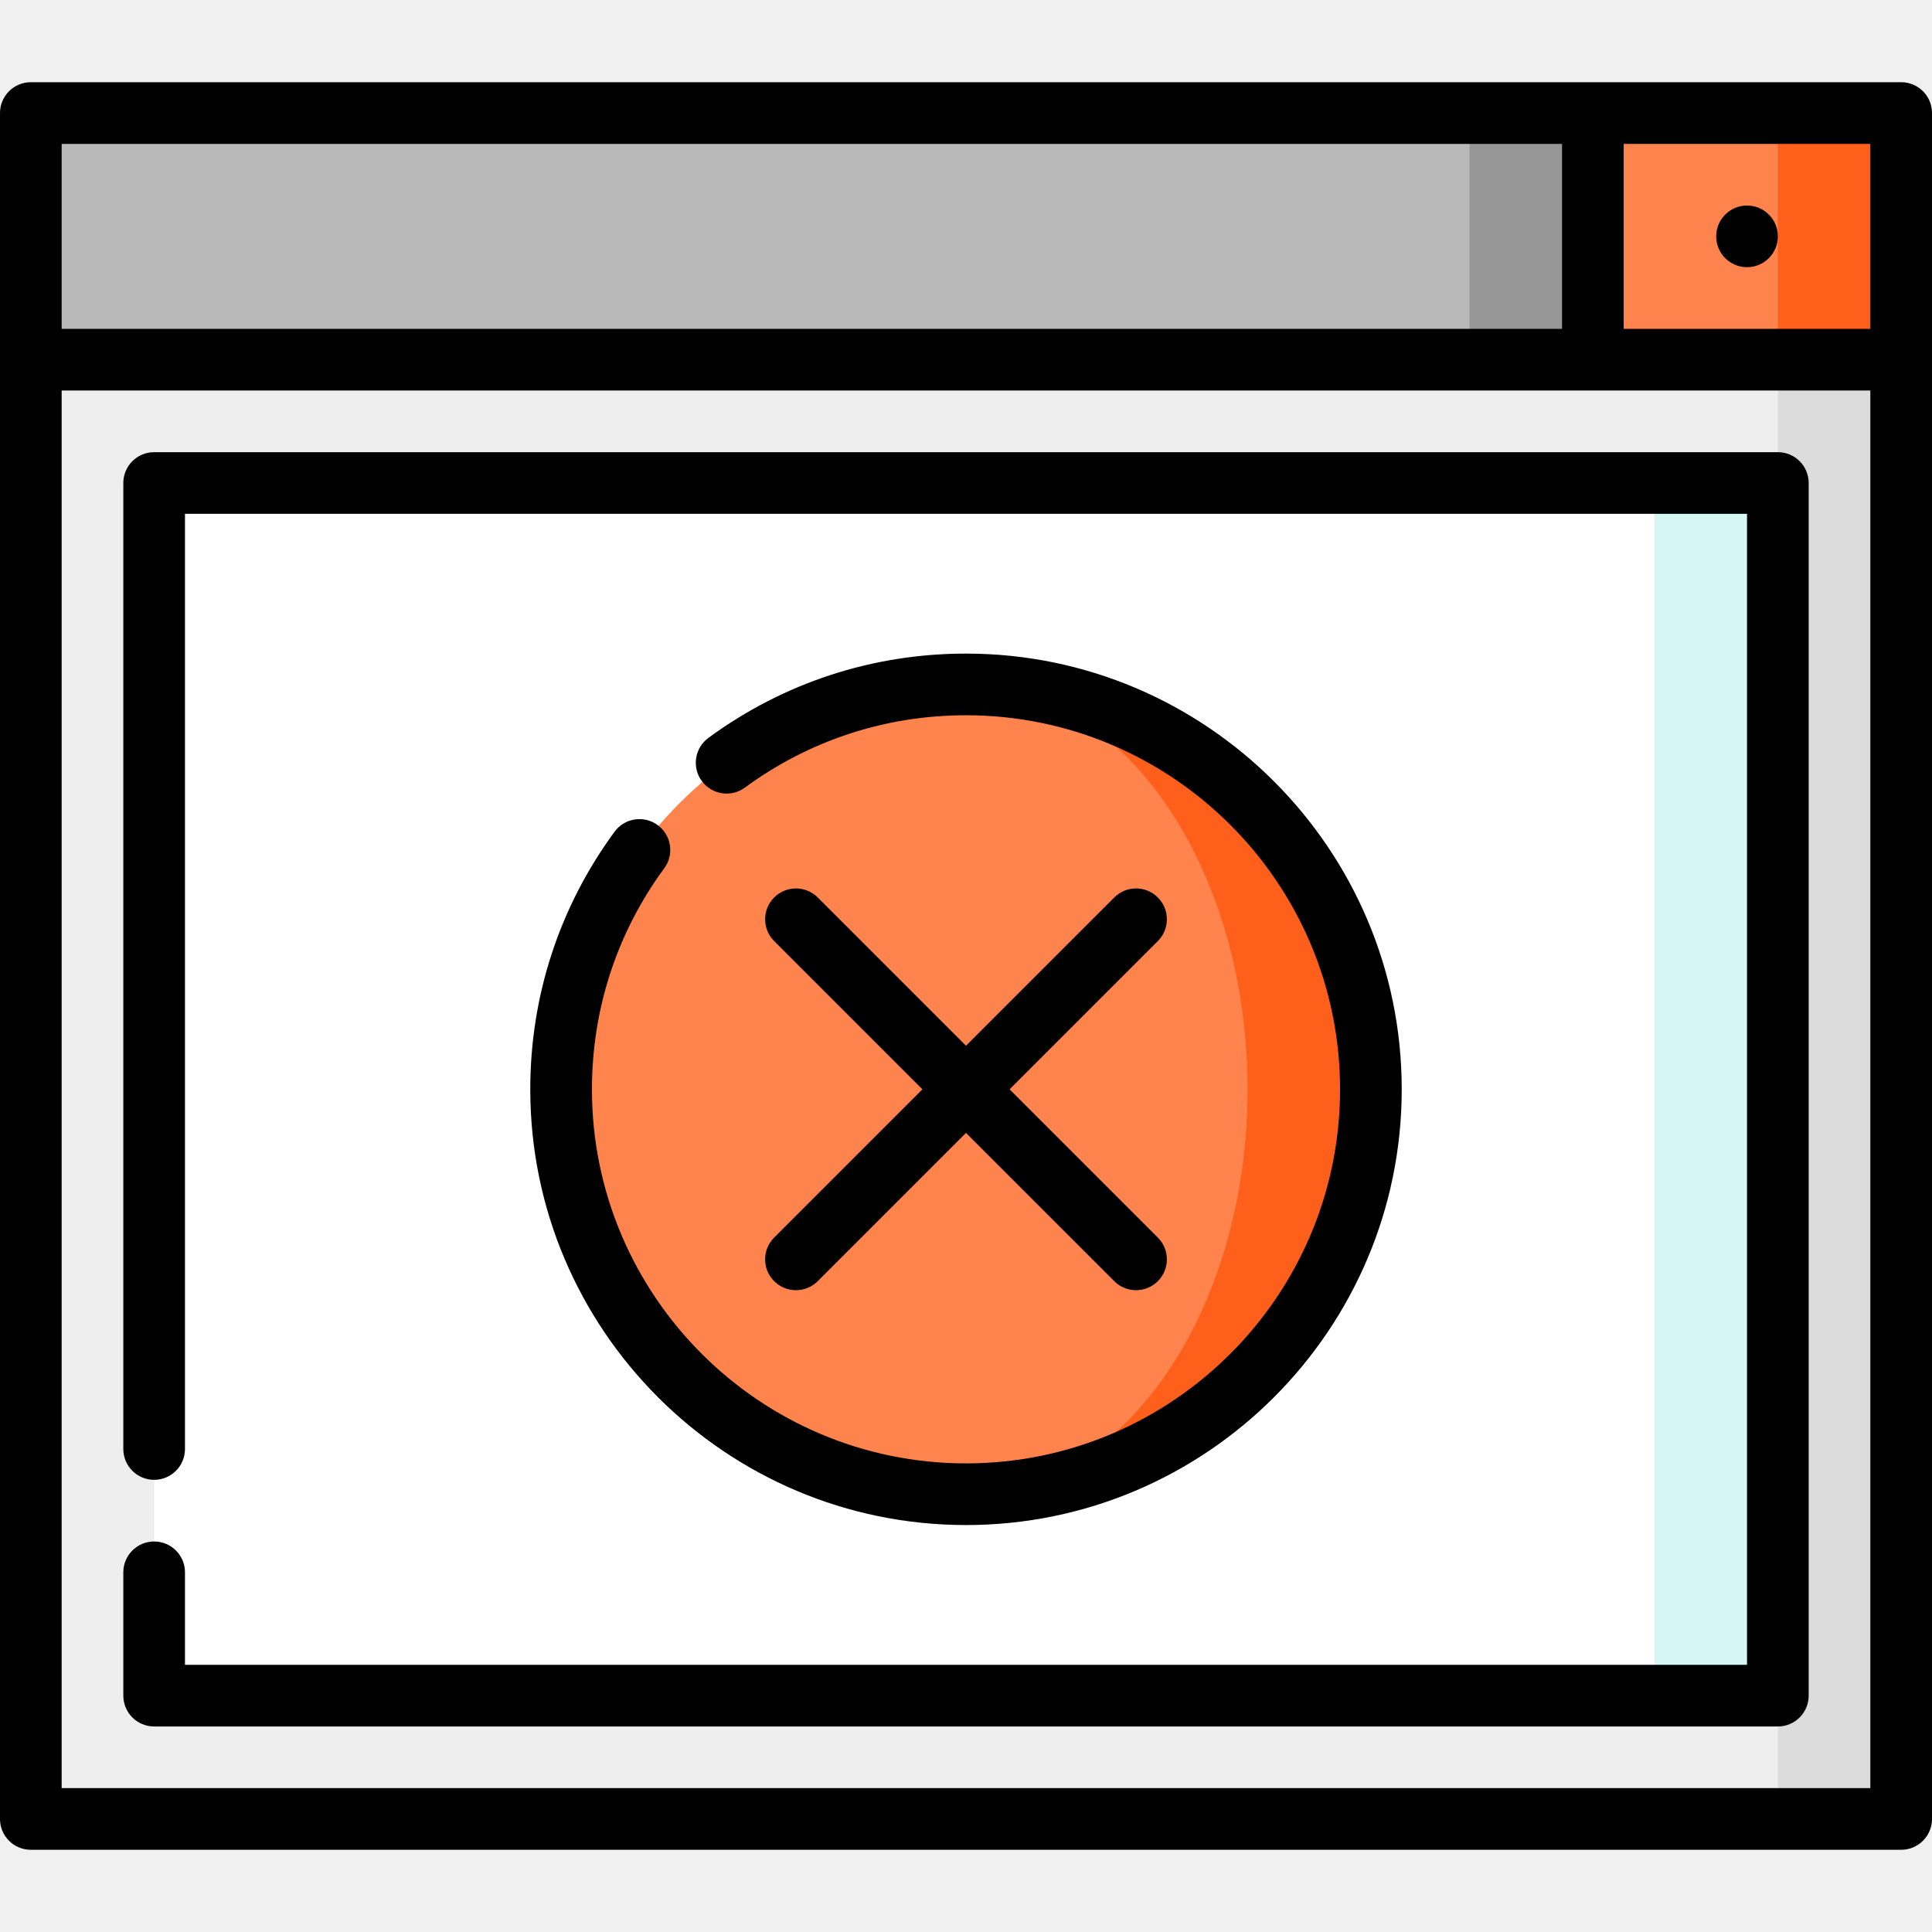
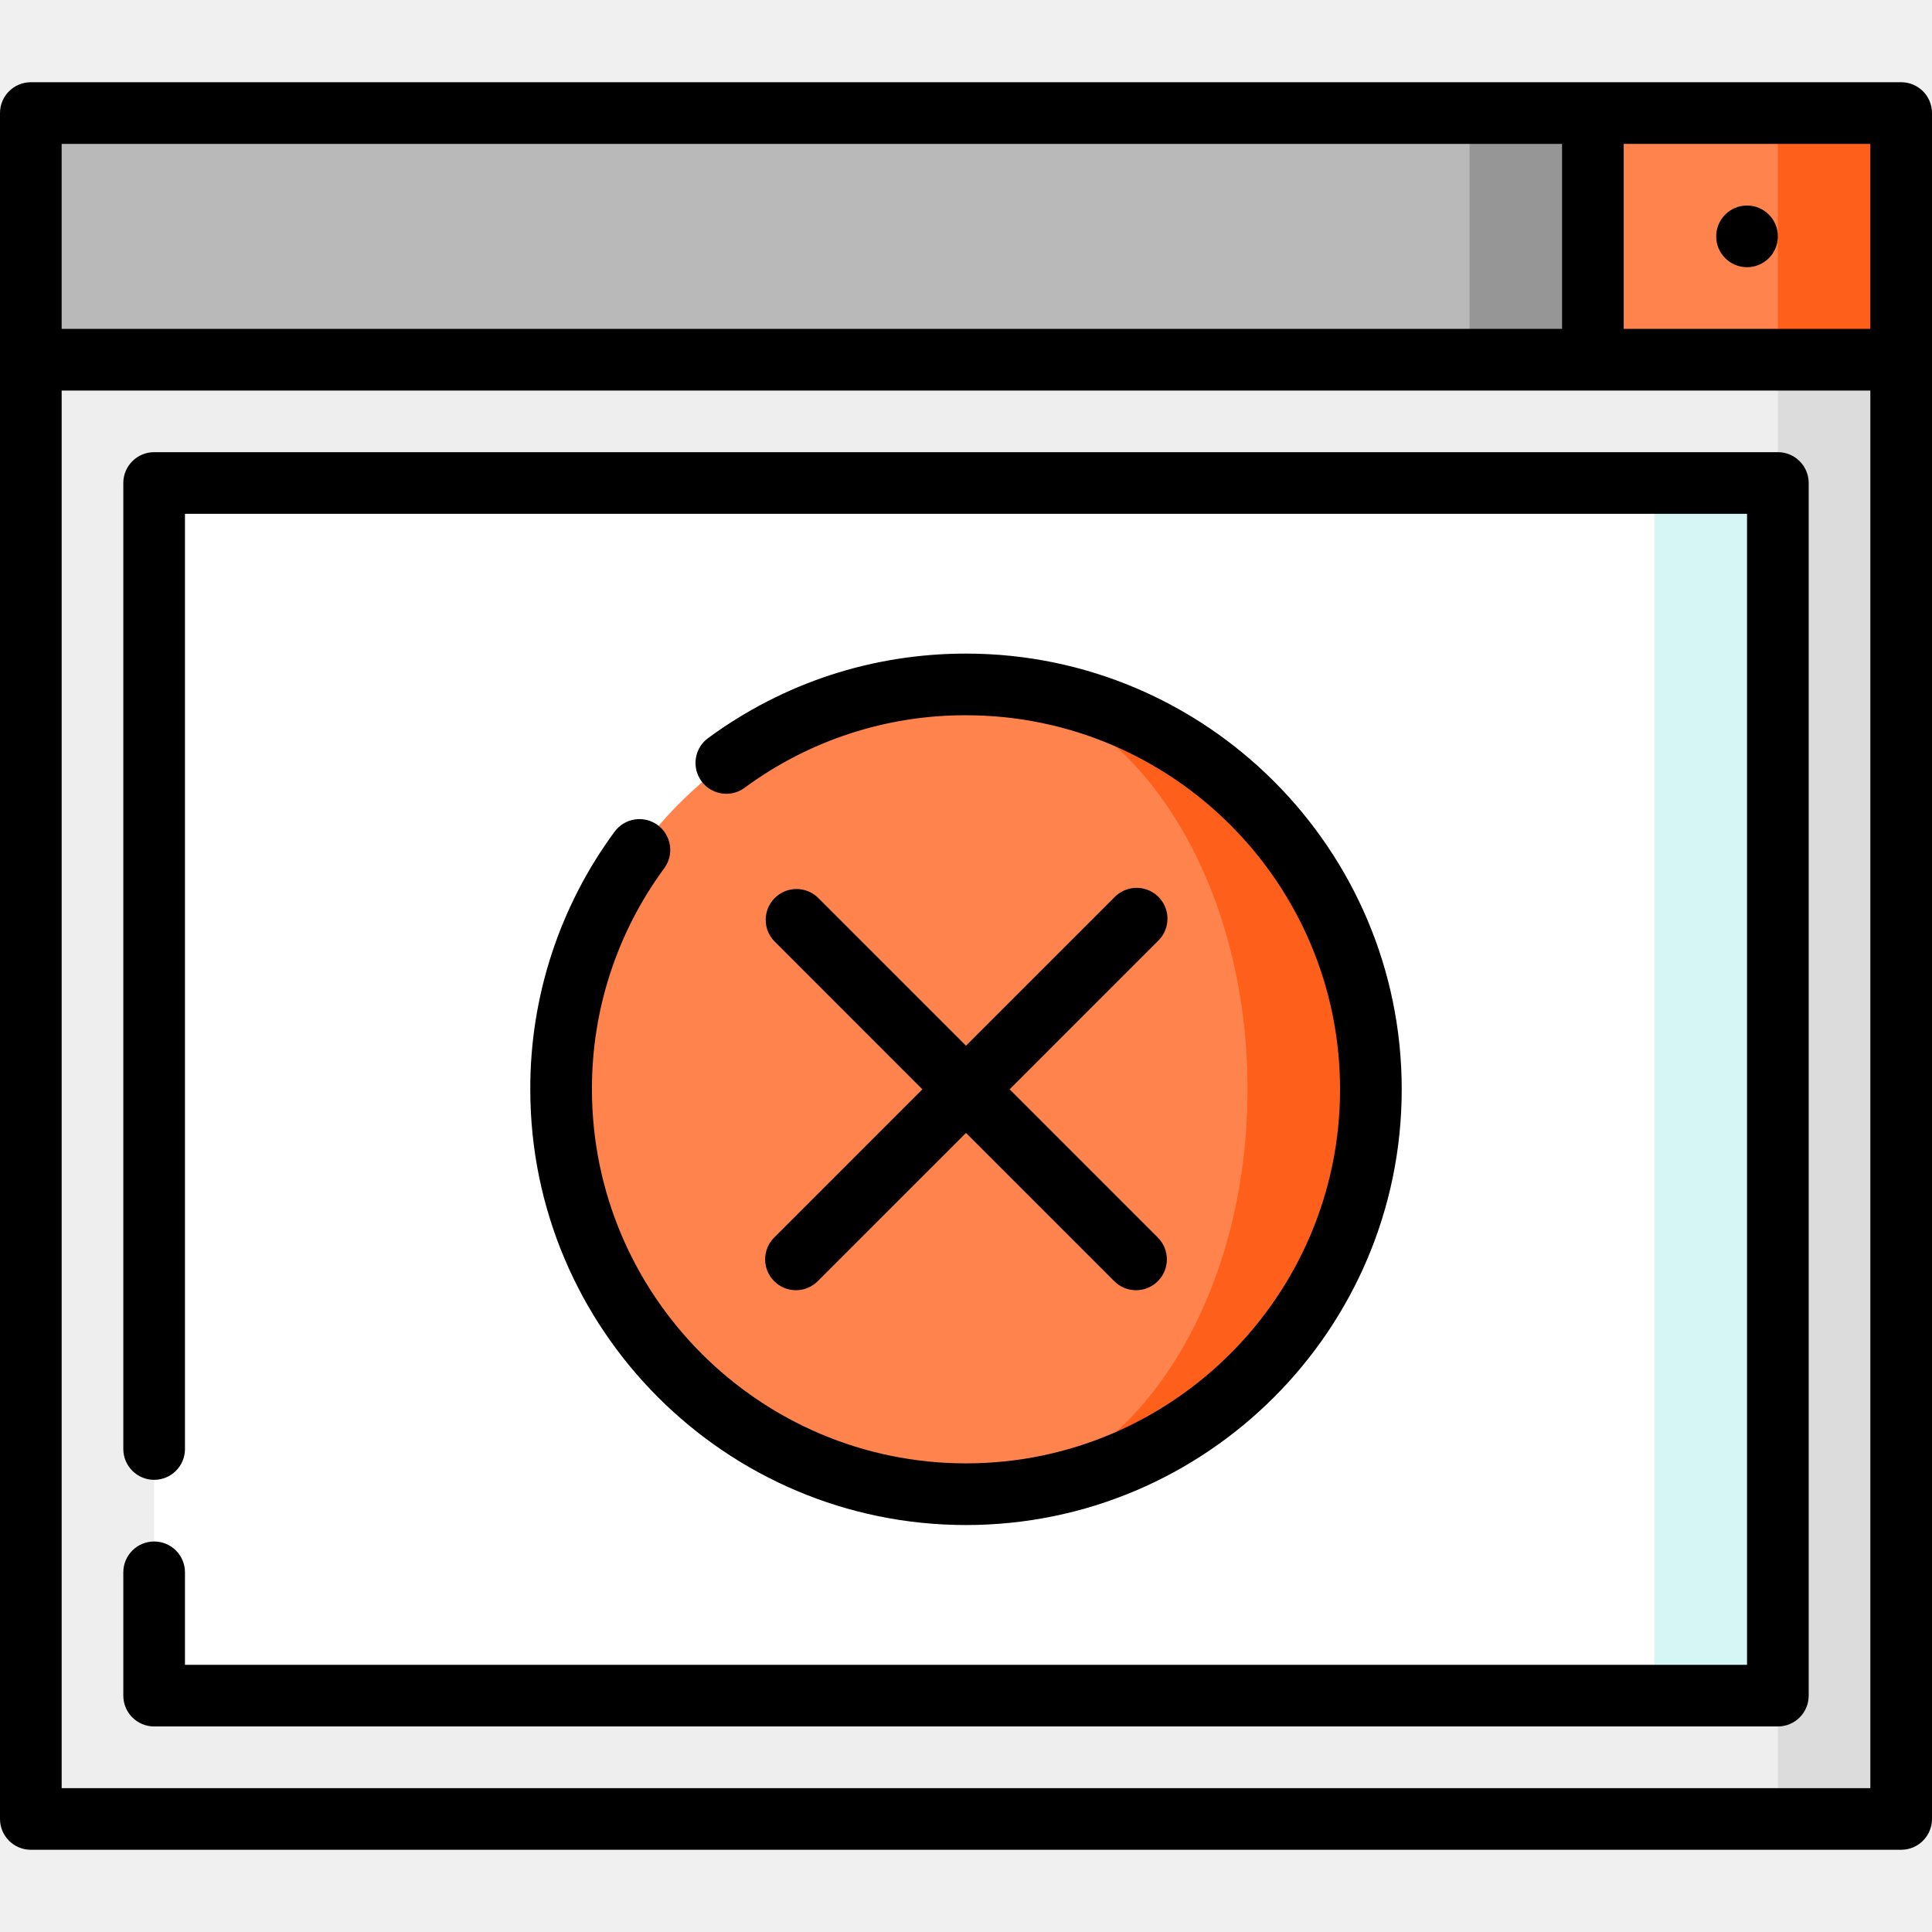
- <svg xmlns="http://www.w3.org/2000/svg" version="1.1" id="Layer_1" x="0px" y="0px" viewBox="0 0 512 512" style="enable-background:new 0 0 512 512;" xml:space="preserve">
-   <polygon style="fill:#DCDCDC;" points="471.149,482.043 503.83,482.043 503.83,95.319 449.362,62.638 " />
-   <polygon style="fill:#EEEEEE;" points="8.17,95.319 8.17,482.043 471.149,482.043 471.149,62.638 " />
-   <polygon style="fill:#FE5F1A;" points="471.149,29.957 449.362,62.638 471.149,95.319 503.83,95.319 503.83,29.957 " />
-   <polygon style="fill:#FE834D;" points="422.128,29.957 389.447,62.638 422.128,95.319 471.149,95.319 471.149,29.957 " />
-   <polygon style="fill:#969696;" points="389.447,29.957 356.766,62.638 389.447,95.319 422.128,95.319 422.128,29.957 " />
-   <rect x="8.17" y="29.957" style="fill:#B9B9B9;" width="381.277" height="65.362" />
-   <polygon style="fill:#D5F6F5;" points="438.468,128 416.681,343.776 438.468,449.362 471.149,449.362 471.149,128 " />
-   <rect x="40.851" y="128" style="fill:#FFFFFF;" width="397.617" height="321.362" />
-   <path style="fill:#FE5F1A;" d="M256,181.379v214.604c59.261,0,107.302-48.041,107.302-107.302S315.261,181.379,256,181.379z" />
-   <path style="fill:#FE834D;" d="M330.621,288.681c0-59.261-33.41-107.302-74.621-107.302c-59.261,0-107.302,48.041-107.302,107.302  S196.739,395.983,256,395.983C297.212,395.983,330.621,347.942,330.621,288.681z" />
-   <path d="M503.83,21.787H8.17c-4.512,0-8.17,3.657-8.17,8.17v452.085c0,4.513,3.658,8.17,8.17,8.17h495.66  c4.513,0,8.17-3.657,8.17-8.17V29.957C512,25.444,508.343,21.787,503.83,21.787z M495.66,87.149h-65.362V38.128h65.362V87.149z   M413.957,38.128v49.021H16.34V38.128H413.957z M16.34,473.872V103.489H495.66v370.383H16.34z" />
-   <path d="M471.149,119.83H40.851c-4.512,0-8.17,3.657-8.17,8.17v256c0,4.513,3.658,8.17,8.17,8.17s8.17-3.657,8.17-8.17V136.17  h413.957v305.021H49.021v-24.511c0-4.513-3.658-8.17-8.17-8.17s-8.17,3.657-8.17,8.17v32.681c0,4.513,3.658,8.17,8.17,8.17h430.298  c4.513,0,8.17-3.657,8.17-8.17V128C479.319,123.487,475.662,119.83,471.149,119.83z" />
-   <circle cx="462.979" cy="62.638" r="8.17" />
-   <path d="M174.292,218.66c-3.637-2.668-8.751-1.887-11.421,1.751c-14.618,19.907-22.344,43.515-22.344,68.27  c0,63.671,51.8,115.472,115.472,115.472c63.671,0,115.472-51.801,115.472-115.472S319.671,173.209,256,173.209  c-24.755,0-48.362,7.727-68.27,22.343c-3.637,2.671-4.422,7.785-1.751,11.421c2.671,3.638,7.786,4.421,11.421,1.751  c17.084-12.544,37.349-19.174,58.6-19.174c54.662,0,99.132,44.47,99.132,99.132s-44.47,99.132-99.132,99.132  s-99.132-44.47-99.132-99.132c0-21.252,6.63-41.516,19.174-58.6C178.713,226.443,177.929,221.331,174.292,218.66z" />
-   <path d="M205.161,339.521c1.595,1.595,3.686,2.392,5.777,2.392c2.09,0,4.182-0.797,5.777-2.392L256,300.236l39.285,39.286  c1.596,1.595,3.686,2.392,5.778,2.392c2.09,0,4.182-0.797,5.778-2.392c3.191-3.192,3.191-8.364,0-11.555l-39.286-39.286  l39.286-39.286c3.191-3.192,3.191-8.364,0-11.555c-3.192-3.19-8.364-3.19-11.555,0L256,277.126l-39.286-39.286  c-3.191-3.19-8.364-3.19-11.554,0c-3.191,3.192-3.191,8.364,0,11.555l39.285,39.286l-39.285,39.286  C201.97,331.157,201.97,336.329,205.161,339.521z" />
-   <g>
- </g>
-   <g>
- </g>
-   <g>
- </g>
-   <g>
- </g>
-   <g>
- </g>
-   <g>
- </g>
-   <g>
- </g>
-   <g>
- </g>
-   <g>
- </g>
-   <g>
- </g>
-   <g>
- </g>
-   <g>
- </g>
-   <g>
- </g>
-   <g>
- </g>
-   <g>
- </g>
+ <svg xmlns="http://www.w3.org/2000/svg" viewBox="0 0 512 512" style="enable-background:new 0 0 512 512" xml:space="preserve">
+   <path style="fill:#dcdcdc" d="M471.15 482.04h32.68V95.32l-54.47-32.68z" />
+   <path style="fill:#eee" d="M8.17 95.32v386.72h462.98V62.64z" />
+   <path style="fill:#fe5f1a" d="m471.15 29.96-21.79 32.68 21.79 32.68h32.68V29.96z" />
+   <path style="fill:#fe834d" d="m422.13 29.96-32.68 32.68 32.68 32.68h49.02V29.96z" />
+   <path style="fill:#969696" d="m389.45 29.96-32.68 32.68 32.68 32.68h32.68V29.96z" />
+   <path style="fill:#b9b9b9" d="M8.17 29.96h381.28v65.36H8.17z" />
+   <path style="fill:#d5f6f5" d="m438.47 128-21.79 215.78 21.79 105.58h32.68V128z" />
+   <path style="fill:#fff" d="M40.85 128h397.62v321.36H40.85z" />
+   <path style="fill:#fe5f1a" d="M256 181.38v214.6c59.26 0 107.3-48.04 107.3-107.3s-48.04-107.3-107.3-107.3z" />
+   <path style="fill:#fe834d" d="M330.62 288.68c0-59.26-33.4-107.3-74.62-107.3-59.26 0-107.3 48.04-107.3 107.3s48.04 107.3 107.3 107.3c41.21 0 74.62-48.04 74.62-107.3z" />
+   <path d="M503.83 21.79H8.17A8.17 8.17 0 0 0 0 29.96v452.08a8.17 8.17 0 0 0 8.17 8.17h495.66a8.17 8.17 0 0 0 8.17-8.17V29.96a8.17 8.17 0 0 0-8.17-8.17zm-8.17 65.36H430.3V38.13h65.36v49.02zm-81.7-49.02v49.02H16.34V38.13h397.62zM16.34 473.87V103.5h479.32v370.38H16.34z" />
+   <path d="M471.15 119.83H40.85a8.17 8.17 0 0 0-8.17 8.17v256a8.17 8.17 0 1 0 16.34 0V136.17h413.96v305.02H49.02v-24.51a8.17 8.17 0 1 0-16.34 0v32.68a8.17 8.17 0 0 0 8.17 8.17h430.3a8.17 8.17 0 0 0 8.17-8.17V128a8.17 8.17 0 0 0-8.17-8.17z" />
+   <circle cx="462.98" cy="62.64" r="8.17" />
+   <path d="M174.3 218.66a8.17 8.17 0 0 0-11.43 1.75 114.57 114.57 0 0 0-22.34 68.27c0 63.67 51.8 115.47 115.47 115.47s115.47-51.8 115.47-115.47S319.67 173.21 256 173.21c-24.75 0-48.36 7.73-68.27 22.34a8.17 8.17 0 1 0 9.67 13.17 98.35 98.35 0 0 1 58.6-19.17c54.66 0 99.13 44.47 99.13 99.13s-44.47 99.13-99.13 99.13-99.13-44.47-99.13-99.13a98.35 98.35 0 0 1 19.17-58.6 8.17 8.17 0 0 0-1.75-11.42z" />
+   <path d="M205.16 339.52a8.14 8.14 0 0 0 11.55 0L256 300.24l39.28 39.28a8.15 8.15 0 0 0 11.56 0 8.17 8.17 0 0 0 0-11.55l-39.28-39.29 39.28-39.29a8.17 8.17 0 1 0-11.55-11.55L256 277.13l-39.29-39.29a8.17 8.17 0 0 0-11.55 11.55l39.28 39.3-39.28 39.28a8.17 8.17 0 0 0 0 11.55z" />
</svg>
